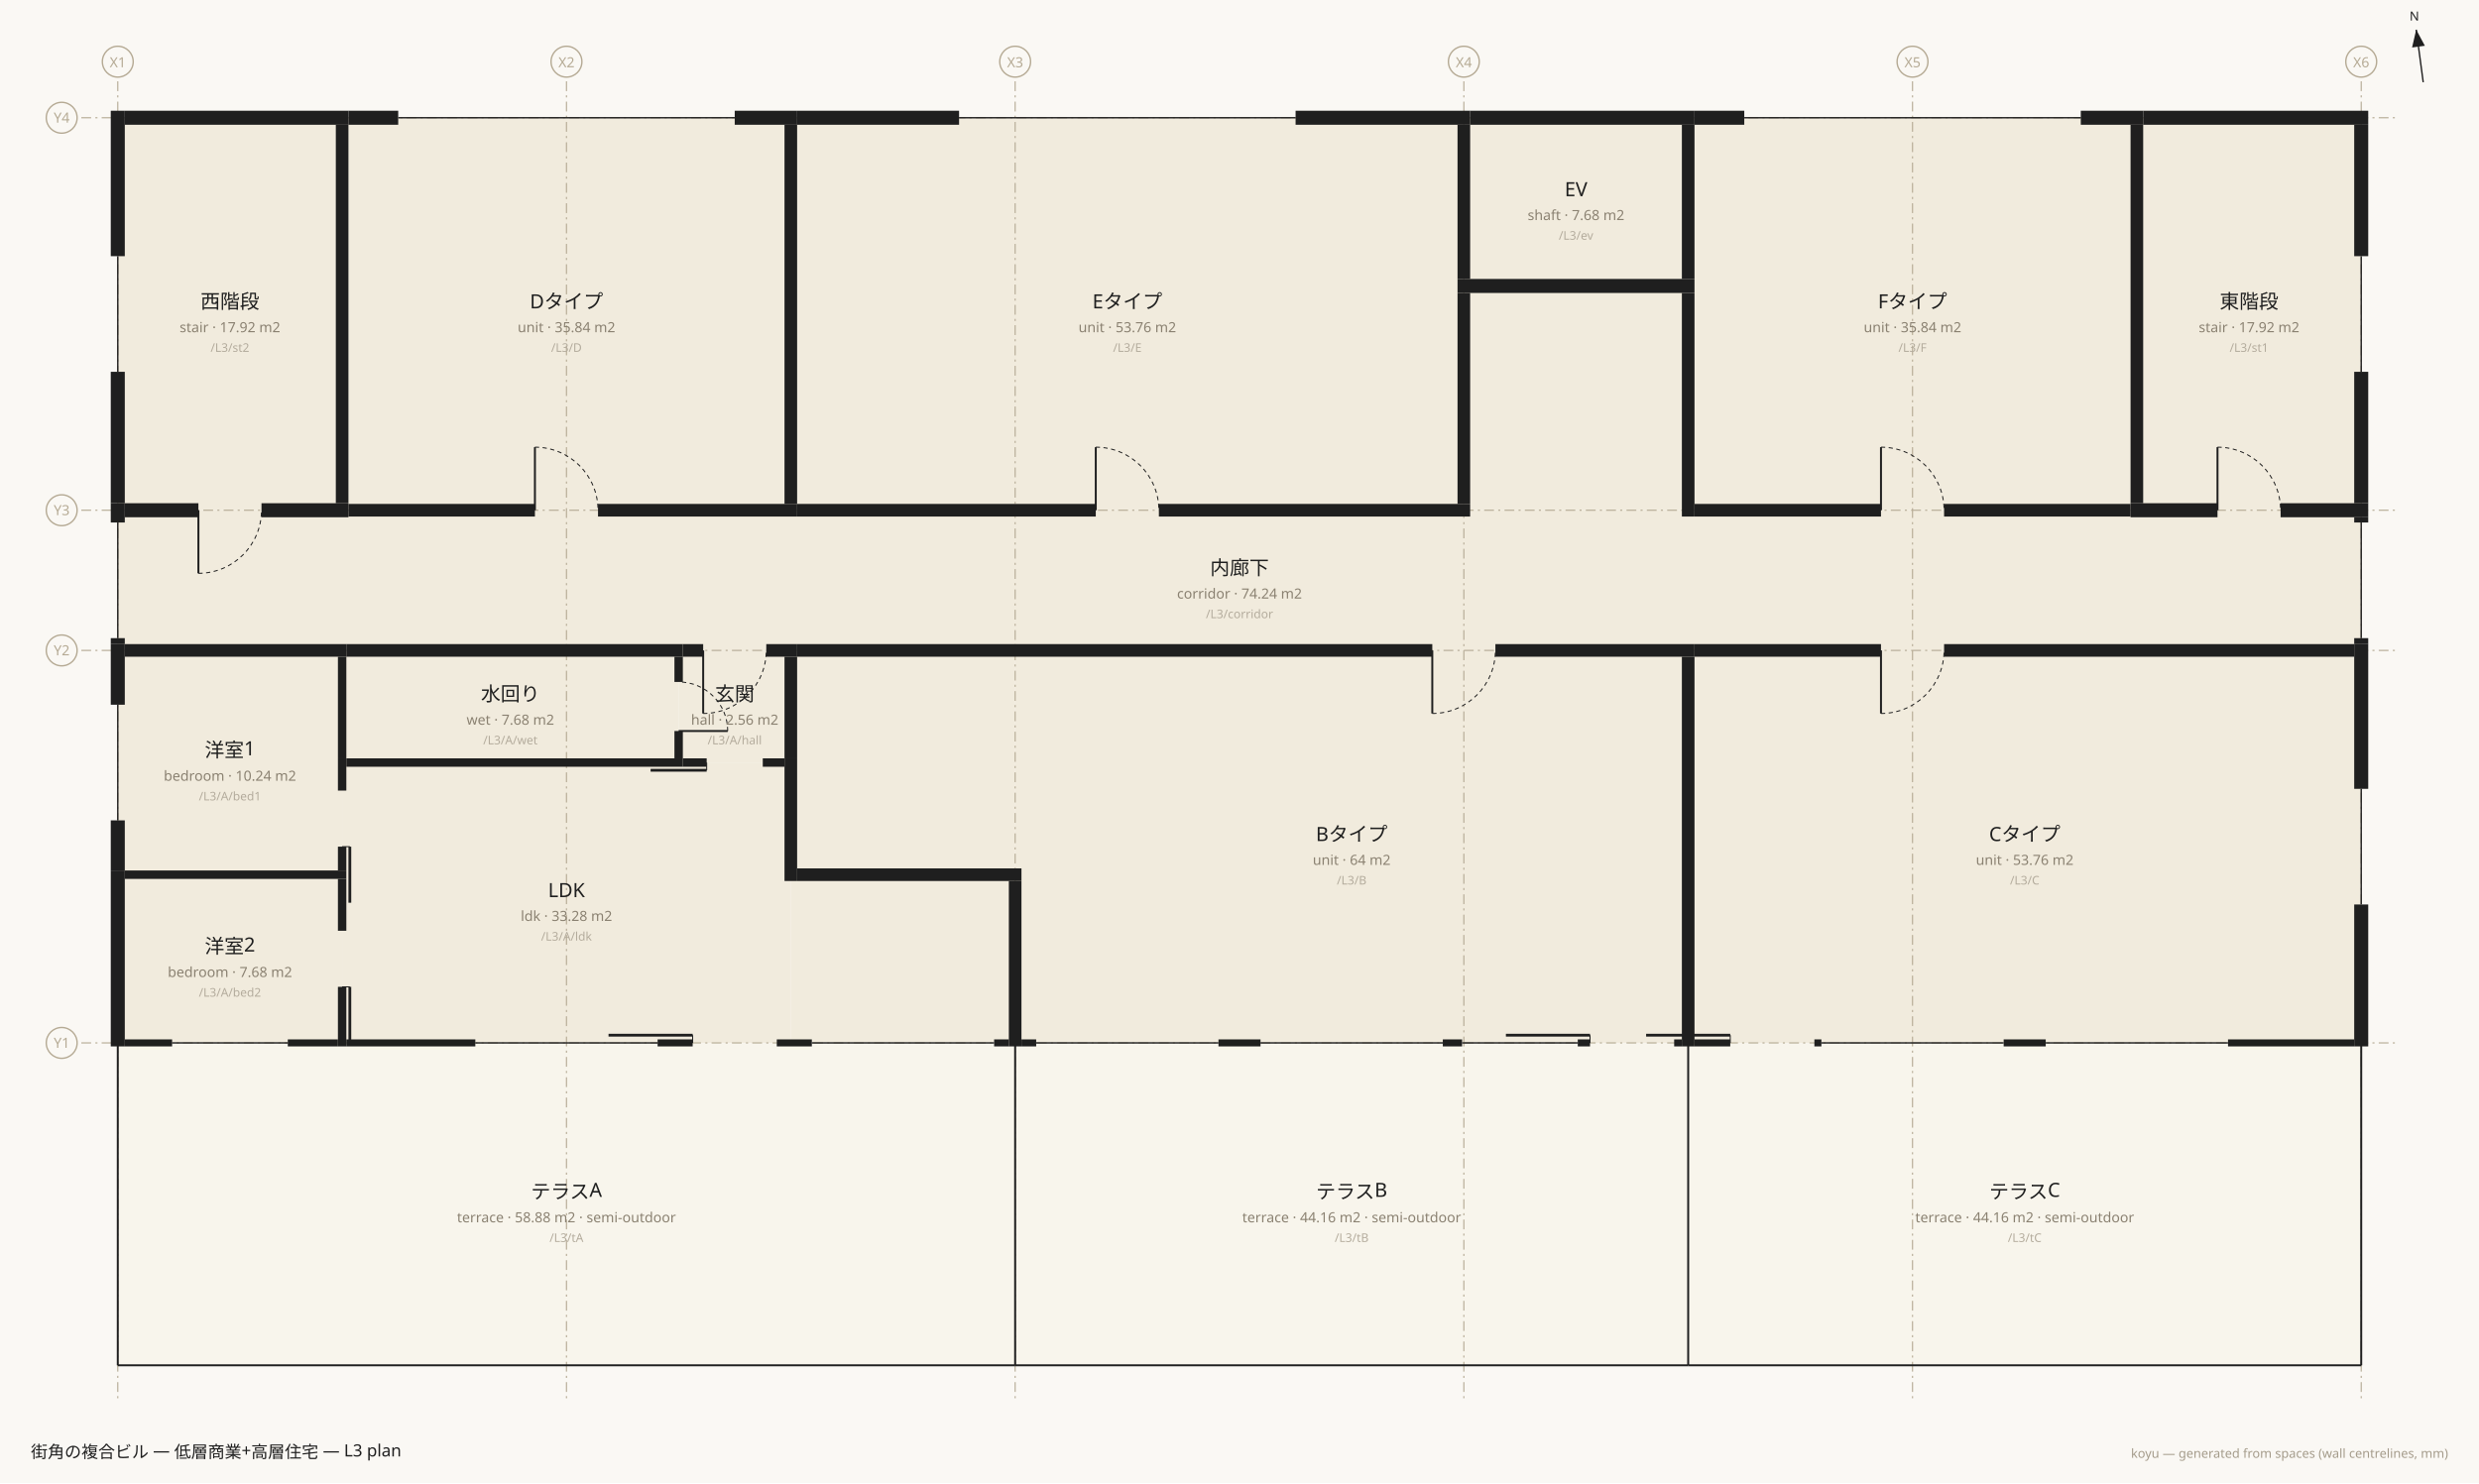
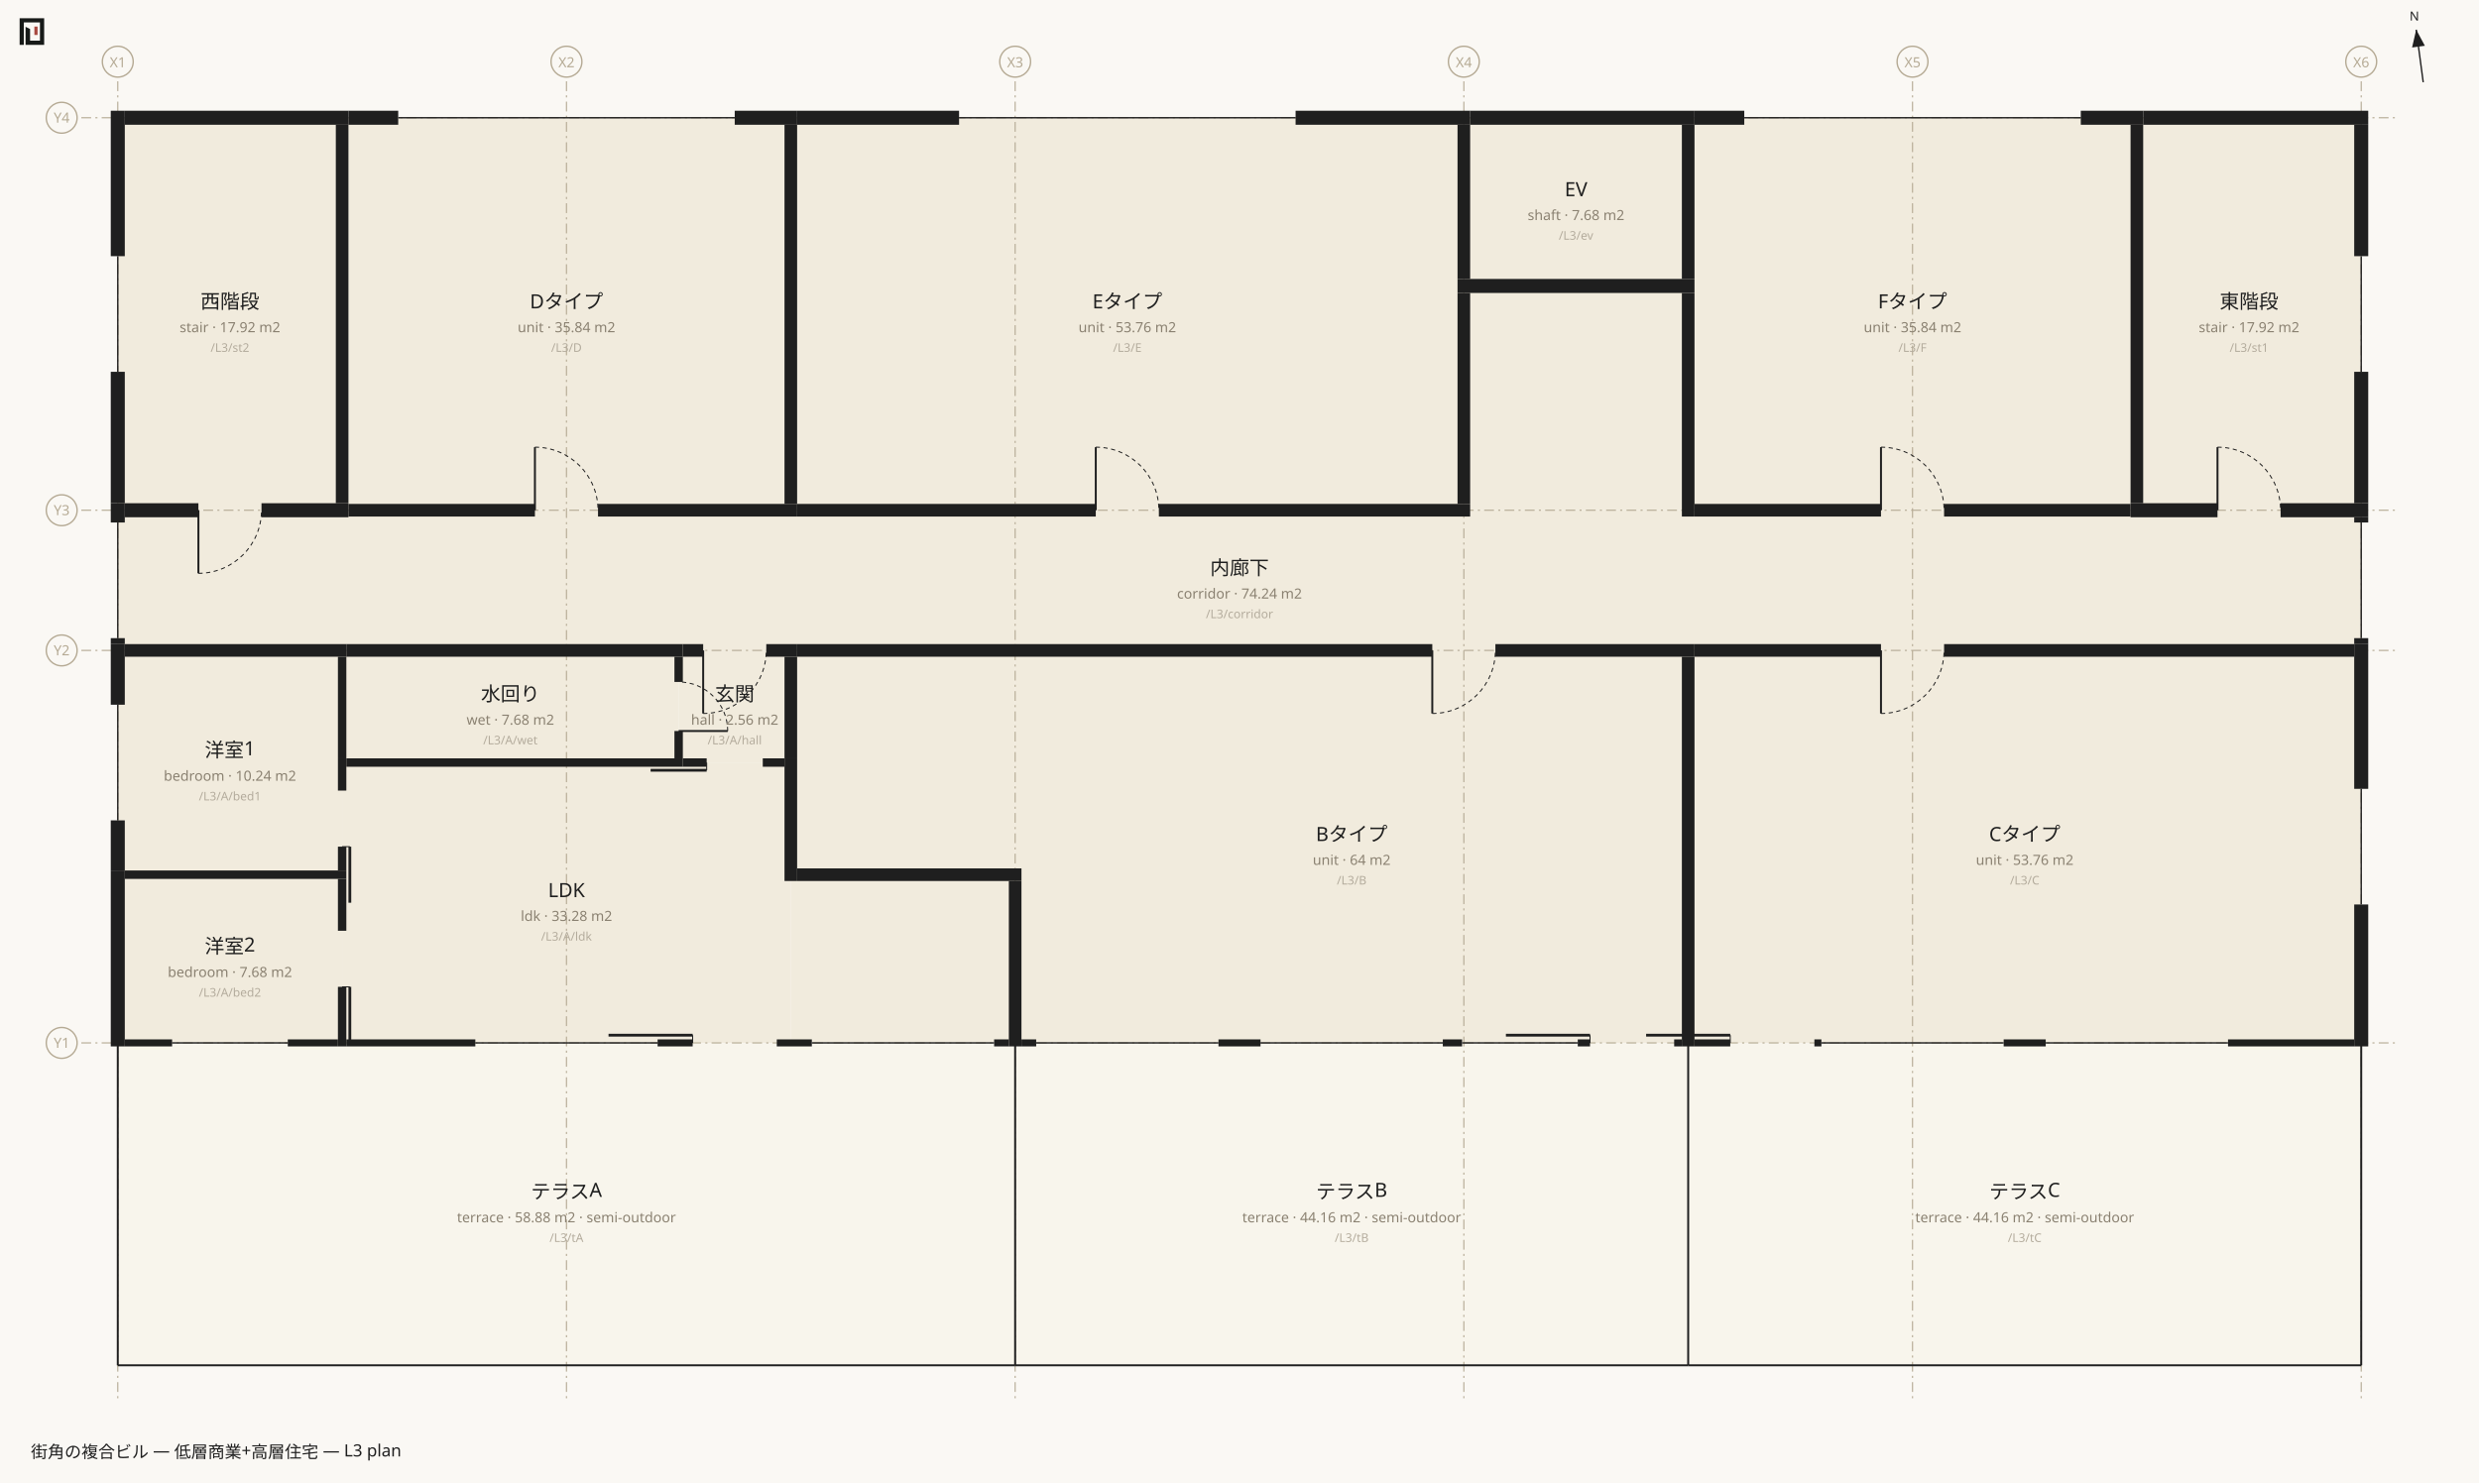
<svg xmlns="http://www.w3.org/2000/svg" width="1768" height="1058" viewBox="0 0 1768 1058" font-family="'Hiragino Sans','Noto Sans JP',sans-serif">
  <rect width="1768" height="1058" fill="#faf8f4" />
+   <g transform="translate(9.11 9.27) scale(0.02179)">
+     <path d="M1027.53 171.361L224.461 171.363L224.392 1043.39L361.454 1043.42L361.567 308.689L889.587 308.679L889.581 904.864L566.4 904.876L566.387 524.585L419.01 452.015L419.047 1043.39L1027.51 1043.43L1027.53 171.361Z" fill="#171A18" />
+     <path d="M707 445.022L811.864 445L811.858 613.697C811.831 648.974 812.209 684.759 811.831 720L707.005 719.933L707 445.022Z" fill="#A84940" />
+   </g>
  <path d="M 84 624 L 244 624 L 244 464 L 84 464 Z" fill="#f1ebdd" />
  <path d="M 84 744 L 244 744 L 244 624 L 84 624 Z" fill="#f1ebdd" />
  <path d="M 484 544 L 564 544 L 564 464 L 484 464 Z" fill="#f1ebdd" />
  <path d="M 244 744 L 564 744 L 564 544 L 244 544 Z" fill="#f1ebdd" />
  <path d="M 564 744 L 724 744 L 724 624 L 564 624 Z" fill="#f1ebdd" />
  <path d="M 244 544 L 484 544 L 484 464 L 244 464 Z" fill="#f1ebdd" />
  <path d="M 564 624 L 724 624 L 724 464 L 564 464 Z" fill="#f1ebdd" />
  <path d="M 724 744 L 1204 744 L 1204 464 L 724 464 Z" fill="#f1ebdd" />
  <path d="M 1204 744 L 1684 744 L 1684 464 L 1204 464 Z" fill="#f1ebdd" />
  <path d="M 244 364 L 564 364 L 564 84 L 244 84 Z" fill="#f1ebdd" />
  <path d="M 564 364 L 1044 364 L 1044 84 L 564 84 Z" fill="#f1ebdd" />
  <path d="M 1204 364 L 1524 364 L 1524 84 L 1204 84 Z" fill="#f1ebdd" />
  <path d="M 84 464 L 1684 464 L 1684 364 L 84 364 Z" fill="#f1ebdd" />
  <path d="M 1044 364 L 1204 364 L 1204 204 L 1044 204 Z" fill="#f1ebdd" />
  <path d="M 1044 204 L 1204 204 L 1204 84 L 1044 84 Z" fill="#f1ebdd" />
  <path d="M 1524 364 L 1684 364 L 1684 84 L 1524 84 Z" fill="#f1ebdd" />
  <path d="M 84 364 L 244 364 L 244 84 L 84 84 Z" fill="#f1ebdd" />
  <path d="M 84 974 L 724 974 L 724 744 L 84 744 Z" fill="#f8f5ec" />
  <path d="M 724 974 L 1204 974 L 1204 744 L 724 744 Z" fill="#f8f5ec" />
  <path d="M 1204 974 L 1684 974 L 1684 744 L 1204 744 Z" fill="#f8f5ec" />
  <line x1="84" y1="58" x2="84" y2="1000" stroke="#b5aa94" stroke-width="0.8" stroke-dasharray="7 3 1.5 3" />
  <circle cx="84" cy="44" r="11" fill="none" stroke="#b5aa94" stroke-width="1" />
  <text x="84" y="48" text-anchor="middle" font-size="10" fill="#b5aa94">X1</text>
  <line x1="404" y1="58" x2="404" y2="1000" stroke="#b5aa94" stroke-width="0.8" stroke-dasharray="7 3 1.5 3" />
  <circle cx="404" cy="44" r="11" fill="none" stroke="#b5aa94" stroke-width="1" />
  <text x="404" y="48" text-anchor="middle" font-size="10" fill="#b5aa94">X2</text>
  <line x1="724" y1="58" x2="724" y2="1000" stroke="#b5aa94" stroke-width="0.8" stroke-dasharray="7 3 1.5 3" />
  <circle cx="724" cy="44" r="11" fill="none" stroke="#b5aa94" stroke-width="1" />
  <text x="724" y="48" text-anchor="middle" font-size="10" fill="#b5aa94">X3</text>
  <line x1="1044" y1="58" x2="1044" y2="1000" stroke="#b5aa94" stroke-width="0.8" stroke-dasharray="7 3 1.5 3" />
  <circle cx="1044" cy="44" r="11" fill="none" stroke="#b5aa94" stroke-width="1" />
  <text x="1044" y="48" text-anchor="middle" font-size="10" fill="#b5aa94">X4</text>
  <line x1="1364" y1="58" x2="1364" y2="1000" stroke="#b5aa94" stroke-width="0.8" stroke-dasharray="7 3 1.5 3" />
  <circle cx="1364" cy="44" r="11" fill="none" stroke="#b5aa94" stroke-width="1" />
  <text x="1364" y="48" text-anchor="middle" font-size="10" fill="#b5aa94">X5</text>
  <line x1="1684" y1="58" x2="1684" y2="1000" stroke="#b5aa94" stroke-width="0.8" stroke-dasharray="7 3 1.5 3" />
  <circle cx="1684" cy="44" r="11" fill="none" stroke="#b5aa94" stroke-width="1" />
  <text x="1684" y="48" text-anchor="middle" font-size="10" fill="#b5aa94">X6</text>
  <line x1="58" y1="744" x2="1710" y2="744" stroke="#b5aa94" stroke-width="0.8" stroke-dasharray="7 3 1.5 3" />
  <circle cx="44" cy="744" r="11" fill="none" stroke="#b5aa94" stroke-width="1" />
  <text x="44" y="747.5" text-anchor="middle" font-size="10" fill="#b5aa94">Y1</text>
  <line x1="58" y1="464" x2="1710" y2="464" stroke="#b5aa94" stroke-width="0.8" stroke-dasharray="7 3 1.5 3" />
  <circle cx="44" cy="464" r="11" fill="none" stroke="#b5aa94" stroke-width="1" />
  <text x="44" y="467.5" text-anchor="middle" font-size="10" fill="#b5aa94">Y2</text>
  <line x1="58" y1="364" x2="1710" y2="364" stroke="#b5aa94" stroke-width="0.8" stroke-dasharray="7 3 1.5 3" />
  <circle cx="44" cy="364" r="11" fill="none" stroke="#b5aa94" stroke-width="1" />
  <text x="44" y="367.5" text-anchor="middle" font-size="10" fill="#b5aa94">Y3</text>
  <line x1="58" y1="84" x2="1710" y2="84" stroke="#b5aa94" stroke-width="0.8" stroke-dasharray="7 3 1.5 3" />
  <circle cx="44" cy="84" r="11" fill="none" stroke="#b5aa94" stroke-width="1" />
  <text x="44" y="87.5" text-anchor="middle" font-size="10" fill="#b5aa94">Y4</text>
  <path d="M 89 621 L 247 621 L 247 627 L 89 627 Z" fill="#1f1f1f" />
  <path d="M 241 621 L 241 604 L 247 604 L 247 621 Z" fill="#1f1f1f" />
  <path d="M 241 564 L 241 541 L 247 541 L 247 564 Z" fill="#1f1f1f" />
  <path d="M 241 541 L 241 468.5 L 247 468.5 L 247 541 Z" fill="#1f1f1f" />
  <path d="M 89 459.5 L 247 459.5 L 247 468.5 L 89 468.5 Z" fill="#1f1f1f" />
  <path d="M 79 621 L 79 585.25 L 89 585.25 L 89 621 Z" fill="#1f1f1f" />
  <path d="M 79 502.75 L 79 459.5 L 89 459.5 L 89 502.75 Z" fill="#1f1f1f" />
  <path d="M 241 746.5 L 241 704 L 247 704 L 247 746.5 Z" fill="#1f1f1f" />
  <path d="M 241 664 L 241 627 L 247 627 L 247 664 Z" fill="#1f1f1f" />
  <path d="M 89 741.5 L 122.75 741.5 L 122.75 746.5 L 89 746.5 Z" fill="#1f1f1f" />
  <path d="M 205.25 741.5 L 241 741.5 L 241 746.5 L 205.25 746.5 Z" fill="#1f1f1f" />
  <path d="M 79 746.5 L 79 621 L 89 621 L 89 746.5 Z" fill="#1f1f1f" />
  <path d="M 487 541 L 504 541 L 504 547 L 487 547 Z" fill="#1f1f1f" />
  <path d="M 544 541 L 559.5 541 L 559.5 547 L 544 547 Z" fill="#1f1f1f" />
  <path d="M 481 541 L 481 521.5 L 487 521.5 L 487 541 Z" fill="#1f1f1f" />
  <path d="M 481 486.5 L 481 468.5 L 487 468.5 L 487 486.5 Z" fill="#1f1f1f" />
  <path d="M 559.5 541 L 559.5 468.5 L 568.5 468.5 L 568.5 541 Z" fill="#1f1f1f" />
  <path d="M 487 459.5 L 501.5 459.5 L 501.5 468.5 L 487 468.5 Z" fill="#1f1f1f" />
  <path d="M 546.5 459.5 L 568.5 459.5 L 568.5 468.5 L 546.5 468.5 Z" fill="#1f1f1f" />
  <path d="M 247 541 L 487 541 L 487 547 L 247 547 Z" fill="#1f1f1f" />
  <path d="M 559.5 628.5 L 559.5 541 L 568.5 541 L 568.5 628.5 Z" fill="#1f1f1f" />
  <path d="M 719.5 746.5 L 719.5 628.5 L 728.5 628.5 L 728.5 746.5 Z" fill="#1f1f1f" />
  <path d="M 568.5 619.5 L 728.5 619.5 L 728.5 628.5 L 568.5 628.5 Z" fill="#1f1f1f" />
  <path d="M 247 741.5 L 339 741.5 L 339 746.5 L 247 746.5 Z" fill="#1f1f1f" />
  <path d="M 469 741.5 L 494 741.5 L 494 746.5 L 469 746.5 Z" fill="#1f1f1f" />
  <path d="M 554 741.5 L 579 741.5 L 579 746.5 L 554 746.5 Z" fill="#1f1f1f" />
  <path d="M 709 741.5 L 719.5 741.5 L 719.5 746.5 L 709 746.5 Z" fill="#1f1f1f" />
  <path d="M 247 459.5 L 487 459.5 L 487 468.5 L 247 468.5 Z" fill="#1f1f1f" />
  <path d="M 1199.5 746.5 L 1199.5 468.5 L 1208.5 468.5 L 1208.5 746.5 Z" fill="#1f1f1f" />
  <path d="M 568.5 459.5 L 1021.5 459.5 L 1021.5 468.5 L 568.5 468.5 Z" fill="#1f1f1f" />
  <path d="M 1066.5 459.5 L 1208.5 459.5 L 1208.5 468.5 L 1066.5 468.5 Z" fill="#1f1f1f" />
  <path d="M 728.5 741.5 L 739 741.5 L 739 746.5 L 728.5 746.5 Z" fill="#1f1f1f" />
  <path d="M 869 741.5 L 899 741.5 L 899 746.5 L 869 746.5 Z" fill="#1f1f1f" />
  <path d="M 1029 741.5 L 1042.75 741.5 L 1042.75 746.5 L 1029 746.5 Z" fill="#1f1f1f" />
  <path d="M 1125.25 741.5 L 1134 741.5 L 1134 746.5 L 1125.25 746.5 Z" fill="#1f1f1f" />
  <path d="M 1194 741.5 L 1199.5 741.5 L 1199.5 746.5 L 1194 746.5 Z" fill="#1f1f1f" />
  <path d="M 1208.5 459.5 L 1341.5 459.5 L 1341.5 468.5 L 1208.5 468.5 Z" fill="#1f1f1f" />
  <path d="M 1386.5 459.5 L 1679 459.5 L 1679 468.5 L 1386.5 468.5 Z" fill="#1f1f1f" />
  <path d="M 1208.5 741.5 L 1234 741.5 L 1234 746.5 L 1208.5 746.5 Z" fill="#1f1f1f" />
  <path d="M 1294 741.5 L 1299 741.5 L 1299 746.5 L 1294 746.5 Z" fill="#1f1f1f" />
  <path d="M 1429 741.5 L 1459 741.5 L 1459 746.5 L 1429 746.5 Z" fill="#1f1f1f" />
  <path d="M 1589 741.5 L 1679 741.5 L 1679 746.5 L 1589 746.5 Z" fill="#1f1f1f" />
  <path d="M 1679 746.5 L 1679 645.25 L 1689 645.25 L 1689 746.5 Z" fill="#1f1f1f" />
  <path d="M 1679 562.75 L 1679 459.5 L 1689 459.5 L 1689 562.75 Z" fill="#1f1f1f" />
  <path d="M 559.5 359.5 L 559.5 89 L 568.5 89 L 568.5 359.5 Z" fill="#1f1f1f" />
  <path d="M 248.5 359.5 L 381.5 359.5 L 381.5 368.5 L 248.5 368.5 Z" fill="#1f1f1f" />
  <path d="M 426.5 359.5 L 568.5 359.5 L 568.5 368.5 L 426.5 368.5 Z" fill="#1f1f1f" />
  <path d="M 239.5 359 L 239.5 89 L 248.5 89 L 248.5 359 Z" fill="#1f1f1f" />
  <path d="M 248.5 79 L 284 79 L 284 89 L 248.5 89 Z" fill="#1f1f1f" />
  <path d="M 524 79 L 568.5 79 L 568.5 89 L 524 89 Z" fill="#1f1f1f" />
  <path d="M 568.5 359.5 L 781.5 359.5 L 781.5 368.5 L 568.5 368.5 Z" fill="#1f1f1f" />
  <path d="M 826.5 359.5 L 1048.5 359.5 L 1048.5 368.5 L 826.5 368.5 Z" fill="#1f1f1f" />
  <path d="M 1039.5 359.5 L 1039.5 209 L 1048.5 209 L 1048.5 359.5 Z" fill="#1f1f1f" />
  <path d="M 1039.5 199 L 1039.5 89 L 1048.5 89 L 1048.5 199 Z" fill="#1f1f1f" />
  <path d="M 568.5 79 L 684 79 L 684 89 L 568.5 89 Z" fill="#1f1f1f" />
  <path d="M 924 79 L 1048.5 79 L 1048.5 89 L 924 89 Z" fill="#1f1f1f" />
  <path d="M 1208.5 359.5 L 1341.5 359.5 L 1341.5 368.5 L 1208.5 368.5 Z" fill="#1f1f1f" />
  <path d="M 1386.5 359.5 L 1519.5 359.5 L 1519.5 368.5 L 1386.5 368.5 Z" fill="#1f1f1f" />
  <path d="M 1199.5 368.5 L 1199.5 209 L 1208.5 209 L 1208.5 368.5 Z" fill="#1f1f1f" />
  <path d="M 1199.5 199 L 1199.5 89 L 1208.5 89 L 1208.5 199 Z" fill="#1f1f1f" />
  <path d="M 1519.5 359 L 1519.5 89 L 1528.5 89 L 1528.5 359 Z" fill="#1f1f1f" />
  <path d="M 1208.5 79 L 1244 79 L 1244 89 L 1208.5 89 Z" fill="#1f1f1f" />
  <path d="M 1484 79 L 1528.5 79 L 1528.5 89 L 1484 89 Z" fill="#1f1f1f" />
  <path d="M 1039.5 199 L 1208.5 199 L 1208.5 209 L 1039.5 209 Z" fill="#1f1f1f" />
  <path d="M 1519.5 359 L 1581.5 359 L 1581.5 369 L 1519.5 369 Z" fill="#1f1f1f" />
  <path d="M 1626.5 359 L 1689 359 L 1689 369 L 1626.5 369 Z" fill="#1f1f1f" />
  <path d="M 89 359 L 141.5 359 L 141.5 369 L 89 369 Z" fill="#1f1f1f" />
  <path d="M 186.5 359 L 248.5 359 L 248.5 369 L 186.5 369 Z" fill="#1f1f1f" />
  <path d="M 1679 459.5 L 1679 455.25 L 1689 455.25 L 1689 459.5 Z" fill="#1f1f1f" />
  <path d="M 1679 372.75 L 1679 369 L 1689 369 L 1689 372.75 Z" fill="#1f1f1f" />
  <path d="M 79 459.5 L 79 455.25 L 89 455.25 L 89 459.5 Z" fill="#1f1f1f" />
  <path d="M 79 372.75 L 79 359 L 89 359 L 89 372.75 Z" fill="#1f1f1f" />
  <path d="M 1048.5 79 L 1208.5 79 L 1208.5 89 L 1048.5 89 Z" fill="#1f1f1f" />
  <path d="M 1528.5 79 L 1689 79 L 1689 89 L 1528.5 89 Z" fill="#1f1f1f" />
  <path d="M 1679 359 L 1679 265.25 L 1689 265.25 L 1689 359 Z" fill="#1f1f1f" />
  <path d="M 1679 182.75 L 1679 89 L 1689 89 L 1689 182.75 Z" fill="#1f1f1f" />
  <path d="M 89 79 L 248.5 79 L 248.5 89 L 89 89 Z" fill="#1f1f1f" />
  <path d="M 79 359 L 79 265.25 L 89 265.25 L 89 359 Z" fill="#1f1f1f" />
  <path d="M 79 182.75 L 79 79 L 89 79 L 89 182.75 Z" fill="#1f1f1f" />
  <line x1="724" y1="974" x2="724" y2="744" stroke="#1f1f1f" stroke-width="1.4" />
  <line x1="84" y1="974" x2="724" y2="974" stroke="#1f1f1f" stroke-width="1.4" />
  <line x1="84" y1="974" x2="84" y2="744" stroke="#1f1f1f" stroke-width="1.4" />
  <line x1="1204" y1="974" x2="1204" y2="744" stroke="#1f1f1f" stroke-width="1.4" />
  <line x1="724" y1="974" x2="1204" y2="974" stroke="#1f1f1f" stroke-width="1.4" />
  <line x1="1684" y1="974" x2="1684" y2="744" stroke="#1f1f1f" stroke-width="1.4" />
  <line x1="1204" y1="974" x2="1684" y2="974" stroke="#1f1f1f" stroke-width="1.4" />
  <line x1="249.5" y1="644" x2="249.5" y2="604" stroke="#1f1f1f" stroke-width="2" />
  <line x1="249.5" y1="604" x2="244" y2="604" stroke="#1f1f1f" stroke-width="0.7" />
  <line x1="84" y1="585.25" x2="84" y2="502.75" stroke="#1f1f1f" stroke-width="1" />
  <line x1="249.5" y1="744" x2="249.5" y2="704" stroke="#1f1f1f" stroke-width="2" />
  <line x1="249.5" y1="704" x2="244" y2="704" stroke="#1f1f1f" stroke-width="0.7" />
  <line x1="122.75" y1="744" x2="205.25" y2="744" stroke="#1f1f1f" stroke-width="1" />
  <line x1="464" y1="549.5" x2="504" y2="549.5" stroke="#1f1f1f" stroke-width="2" />
  <line x1="504" y1="549.5" x2="504" y2="544" stroke="#1f1f1f" stroke-width="0.7" />
  <line x1="484" y1="521.5" x2="519" y2="521.5" stroke="#1f1f1f" stroke-width="1.4" />
  <path d="M 519 521.5 A 35 35 0 0 0 484 486.5" fill="none" stroke="#1f1f1f" stroke-width="0.7" stroke-dasharray="3 2.5" />
  <line x1="501.5" y1="464" x2="501.5" y2="509" stroke="#1f1f1f" stroke-width="1.4" />
  <path d="M 501.5 509 A 45 45 0 0 0 546.5 464" fill="none" stroke="#1f1f1f" stroke-width="0.7" stroke-dasharray="3 2.5" />
  <line x1="434" y1="738.5" x2="494" y2="738.5" stroke="#1f1f1f" stroke-width="2" />
  <line x1="494" y1="738.5" x2="494" y2="744" stroke="#1f1f1f" stroke-width="0.7" />
  <line x1="339" y1="744" x2="469" y2="744" stroke="#1f1f1f" stroke-width="1" />
  <line x1="579" y1="744" x2="709" y2="744" stroke="#1f1f1f" stroke-width="1" />
  <line x1="1021.5" y1="464" x2="1021.5" y2="509" stroke="#1f1f1f" stroke-width="1.4" />
  <path d="M 1021.5 509 A 45 45 0 0 0 1066.5 464" fill="none" stroke="#1f1f1f" stroke-width="0.7" stroke-dasharray="3 2.5" />
  <line x1="1074" y1="738.5" x2="1134" y2="738.5" stroke="#1f1f1f" stroke-width="2" />
  <line x1="1134" y1="738.5" x2="1134" y2="744" stroke="#1f1f1f" stroke-width="0.7" />
  <line x1="739" y1="744" x2="869" y2="744" stroke="#1f1f1f" stroke-width="1" />
  <line x1="899" y1="744" x2="1029" y2="744" stroke="#1f1f1f" stroke-width="1" />
  <line x1="1042.75" y1="744" x2="1125.25" y2="744" stroke="#1f1f1f" stroke-width="1" />
  <line x1="1341.5" y1="464" x2="1341.5" y2="509" stroke="#1f1f1f" stroke-width="1.4" />
  <path d="M 1341.5 509 A 45 45 0 0 0 1386.5 464" fill="none" stroke="#1f1f1f" stroke-width="0.7" stroke-dasharray="3 2.5" />
  <line x1="1174" y1="738.5" x2="1234" y2="738.5" stroke="#1f1f1f" stroke-width="2" />
  <line x1="1234" y1="738.5" x2="1234" y2="744" stroke="#1f1f1f" stroke-width="0.7" />
  <line x1="1299" y1="744" x2="1429" y2="744" stroke="#1f1f1f" stroke-width="1" />
  <line x1="1459" y1="744" x2="1589" y2="744" stroke="#1f1f1f" stroke-width="1" />
  <line x1="1684" y1="645.25" x2="1684" y2="562.75" stroke="#1f1f1f" stroke-width="1" />
  <line x1="381.5" y1="364" x2="381.5" y2="319" stroke="#1f1f1f" stroke-width="1.4" />
  <path d="M 381.5 319 A 45 45 0 0 1 426.5 364" fill="none" stroke="#1f1f1f" stroke-width="0.7" stroke-dasharray="3 2.5" />
  <line x1="284" y1="84" x2="524" y2="84" stroke="#1f1f1f" stroke-width="1" />
  <line x1="781.5" y1="364" x2="781.5" y2="319" stroke="#1f1f1f" stroke-width="1.4" />
  <path d="M 781.5 319 A 45 45 0 0 1 826.5 364" fill="none" stroke="#1f1f1f" stroke-width="0.7" stroke-dasharray="3 2.5" />
  <line x1="684" y1="84" x2="924" y2="84" stroke="#1f1f1f" stroke-width="1" />
  <line x1="1341.5" y1="364" x2="1341.5" y2="319" stroke="#1f1f1f" stroke-width="1.4" />
  <path d="M 1341.5 319 A 45 45 0 0 1 1386.5 364" fill="none" stroke="#1f1f1f" stroke-width="0.7" stroke-dasharray="3 2.5" />
  <line x1="1244" y1="84" x2="1484" y2="84" stroke="#1f1f1f" stroke-width="1" />
  <line x1="1581.5" y1="364" x2="1581.5" y2="319" stroke="#1f1f1f" stroke-width="1.4" />
  <path d="M 1581.5 319 A 45 45 0 0 1 1626.5 364" fill="none" stroke="#1f1f1f" stroke-width="0.7" stroke-dasharray="3 2.5" />
  <line x1="141.5" y1="364" x2="141.5" y2="409" stroke="#1f1f1f" stroke-width="1.4" />
  <path d="M 141.5 409 A 45 45 0 0 0 186.5 364" fill="none" stroke="#1f1f1f" stroke-width="0.7" stroke-dasharray="3 2.5" />
  <line x1="1684" y1="455.25" x2="1684" y2="372.75" stroke="#1f1f1f" stroke-width="1" />
  <line x1="84" y1="455.25" x2="84" y2="372.75" stroke="#1f1f1f" stroke-width="1" />
  <line x1="1684" y1="265.25" x2="1684" y2="182.75" stroke="#1f1f1f" stroke-width="1" />
  <line x1="84" y1="265.25" x2="84" y2="182.75" stroke="#1f1f1f" stroke-width="1" />
  <text x="164" y="540" text-anchor="middle" font-size="14" fill="#1f1f1f">洋室1</text>
  <text x="164" y="557" text-anchor="middle" font-size="10" fill="#8a8171">bedroom · 10.24 m2</text>
  <text x="164" y="571" text-anchor="middle" font-size="8.5" fill="#b3ab9c">/L3/A/bed1</text>
  <text x="164" y="680" text-anchor="middle" font-size="14" fill="#1f1f1f">洋室2</text>
  <text x="164" y="697" text-anchor="middle" font-size="10" fill="#8a8171">bedroom · 7.68 m2</text>
  <text x="164" y="711" text-anchor="middle" font-size="8.5" fill="#b3ab9c">/L3/A/bed2</text>
  <text x="524" y="500" text-anchor="middle" font-size="14" fill="#1f1f1f">玄関</text>
  <text x="524" y="517" text-anchor="middle" font-size="10" fill="#8a8171">hall · 2.56 m2</text>
  <text x="524" y="531" text-anchor="middle" font-size="8.5" fill="#b3ab9c">/L3/A/hall</text>
  <text x="404" y="640" text-anchor="middle" font-size="14" fill="#1f1f1f">LDK</text>
  <text x="404" y="657" text-anchor="middle" font-size="10" fill="#8a8171">ldk · 33.28 m2</text>
  <text x="404" y="671" text-anchor="middle" font-size="8.5" fill="#b3ab9c">/L3/A/ldk</text>
  <text x="364" y="500" text-anchor="middle" font-size="14" fill="#1f1f1f">水回り</text>
  <text x="364" y="517" text-anchor="middle" font-size="10" fill="#8a8171">wet · 7.68 m2</text>
  <text x="364" y="531" text-anchor="middle" font-size="8.5" fill="#b3ab9c">/L3/A/wet</text>
  <text x="964" y="600" text-anchor="middle" font-size="14" fill="#1f1f1f">Bタイプ</text>
  <text x="964" y="617" text-anchor="middle" font-size="10" fill="#8a8171">unit · 64 m2</text>
  <text x="964" y="631" text-anchor="middle" font-size="8.5" fill="#b3ab9c">/L3/B</text>
  <text x="1444" y="600" text-anchor="middle" font-size="14" fill="#1f1f1f">Cタイプ</text>
  <text x="1444" y="617" text-anchor="middle" font-size="10" fill="#8a8171">unit · 53.76 m2</text>
  <text x="1444" y="631" text-anchor="middle" font-size="8.5" fill="#b3ab9c">/L3/C</text>
  <text x="404" y="220" text-anchor="middle" font-size="14" fill="#1f1f1f">Dタイプ</text>
  <text x="404" y="237" text-anchor="middle" font-size="10" fill="#8a8171">unit · 35.84 m2</text>
  <text x="404" y="251" text-anchor="middle" font-size="8.5" fill="#b3ab9c">/L3/D</text>
  <text x="804" y="220" text-anchor="middle" font-size="14" fill="#1f1f1f">Eタイプ</text>
  <text x="804" y="237" text-anchor="middle" font-size="10" fill="#8a8171">unit · 53.76 m2</text>
  <text x="804" y="251" text-anchor="middle" font-size="8.5" fill="#b3ab9c">/L3/E</text>
  <text x="1364" y="220" text-anchor="middle" font-size="14" fill="#1f1f1f">Fタイプ</text>
  <text x="1364" y="237" text-anchor="middle" font-size="10" fill="#8a8171">unit · 35.84 m2</text>
  <text x="1364" y="251" text-anchor="middle" font-size="8.5" fill="#b3ab9c">/L3/F</text>
  <text x="884" y="410" text-anchor="middle" font-size="14" fill="#1f1f1f">内廊下</text>
  <text x="884" y="427" text-anchor="middle" font-size="10" fill="#8a8171">corridor · 74.24 m2</text>
  <text x="884" y="441" text-anchor="middle" font-size="8.5" fill="#b3ab9c">/L3/corridor</text>
  <text x="1124" y="140" text-anchor="middle" font-size="14" fill="#1f1f1f">EV</text>
  <text x="1124" y="157" text-anchor="middle" font-size="10" fill="#8a8171">shaft · 7.68 m2</text>
  <text x="1124" y="171" text-anchor="middle" font-size="8.5" fill="#b3ab9c">/L3/ev</text>
  <text x="1604" y="220" text-anchor="middle" font-size="14" fill="#1f1f1f">東階段</text>
  <text x="1604" y="237" text-anchor="middle" font-size="10" fill="#8a8171">stair · 17.92 m2</text>
  <text x="1604" y="251" text-anchor="middle" font-size="8.5" fill="#b3ab9c">/L3/st1</text>
  <text x="164" y="220" text-anchor="middle" font-size="14" fill="#1f1f1f">西階段</text>
  <text x="164" y="237" text-anchor="middle" font-size="10" fill="#8a8171">stair · 17.92 m2</text>
  <text x="164" y="251" text-anchor="middle" font-size="8.5" fill="#b3ab9c">/L3/st2</text>
  <text x="404" y="855" text-anchor="middle" font-size="14" fill="#1f1f1f">テラスA</text>
  <text x="404" y="872" text-anchor="middle" font-size="10" fill="#8a8171">terrace · 58.88 m2 · semi-outdoor</text>
  <text x="404" y="886" text-anchor="middle" font-size="8.5" fill="#b3ab9c">/L3/tA</text>
  <text x="964" y="855" text-anchor="middle" font-size="14" fill="#1f1f1f">テラスB</text>
  <text x="964" y="872" text-anchor="middle" font-size="10" fill="#8a8171">terrace · 44.16 m2 · semi-outdoor</text>
  <text x="964" y="886" text-anchor="middle" font-size="8.5" fill="#b3ab9c">/L3/tB</text>
  <text x="1444" y="855" text-anchor="middle" font-size="14" fill="#1f1f1f">テラスC</text>
  <text x="1444" y="872" text-anchor="middle" font-size="10" fill="#8a8171">terrace · 44.16 m2 · semi-outdoor</text>
  <text x="1444" y="886" text-anchor="middle" font-size="8.5" fill="#b3ab9c">/L3/tC</text>
  <g class="north-arrow">
    <line x1="1728.22" y1="58.65" x2="1723.22" y2="21.18" stroke="#1f1f1f" stroke-width="1" />
    <polygon points="1723.22,21.18 1729.39,32.65 1720.27,33.87" fill="#1f1f1f" />
    <text x="1721.9" y="14.67" text-anchor="middle" font-size="9" fill="#1f1f1f">N</text>
  </g>
  <text x="22" y="1040" font-size="12" fill="#1f1f1f">街角の複合ビル — 低層商業+高層住宅 — L3 plan</text>
-   <text x="1746" y="1040" text-anchor="end" font-size="9" fill="#a49b8a">koyu — generated from spaces (wall centrelines, mm)</text>
</svg>
